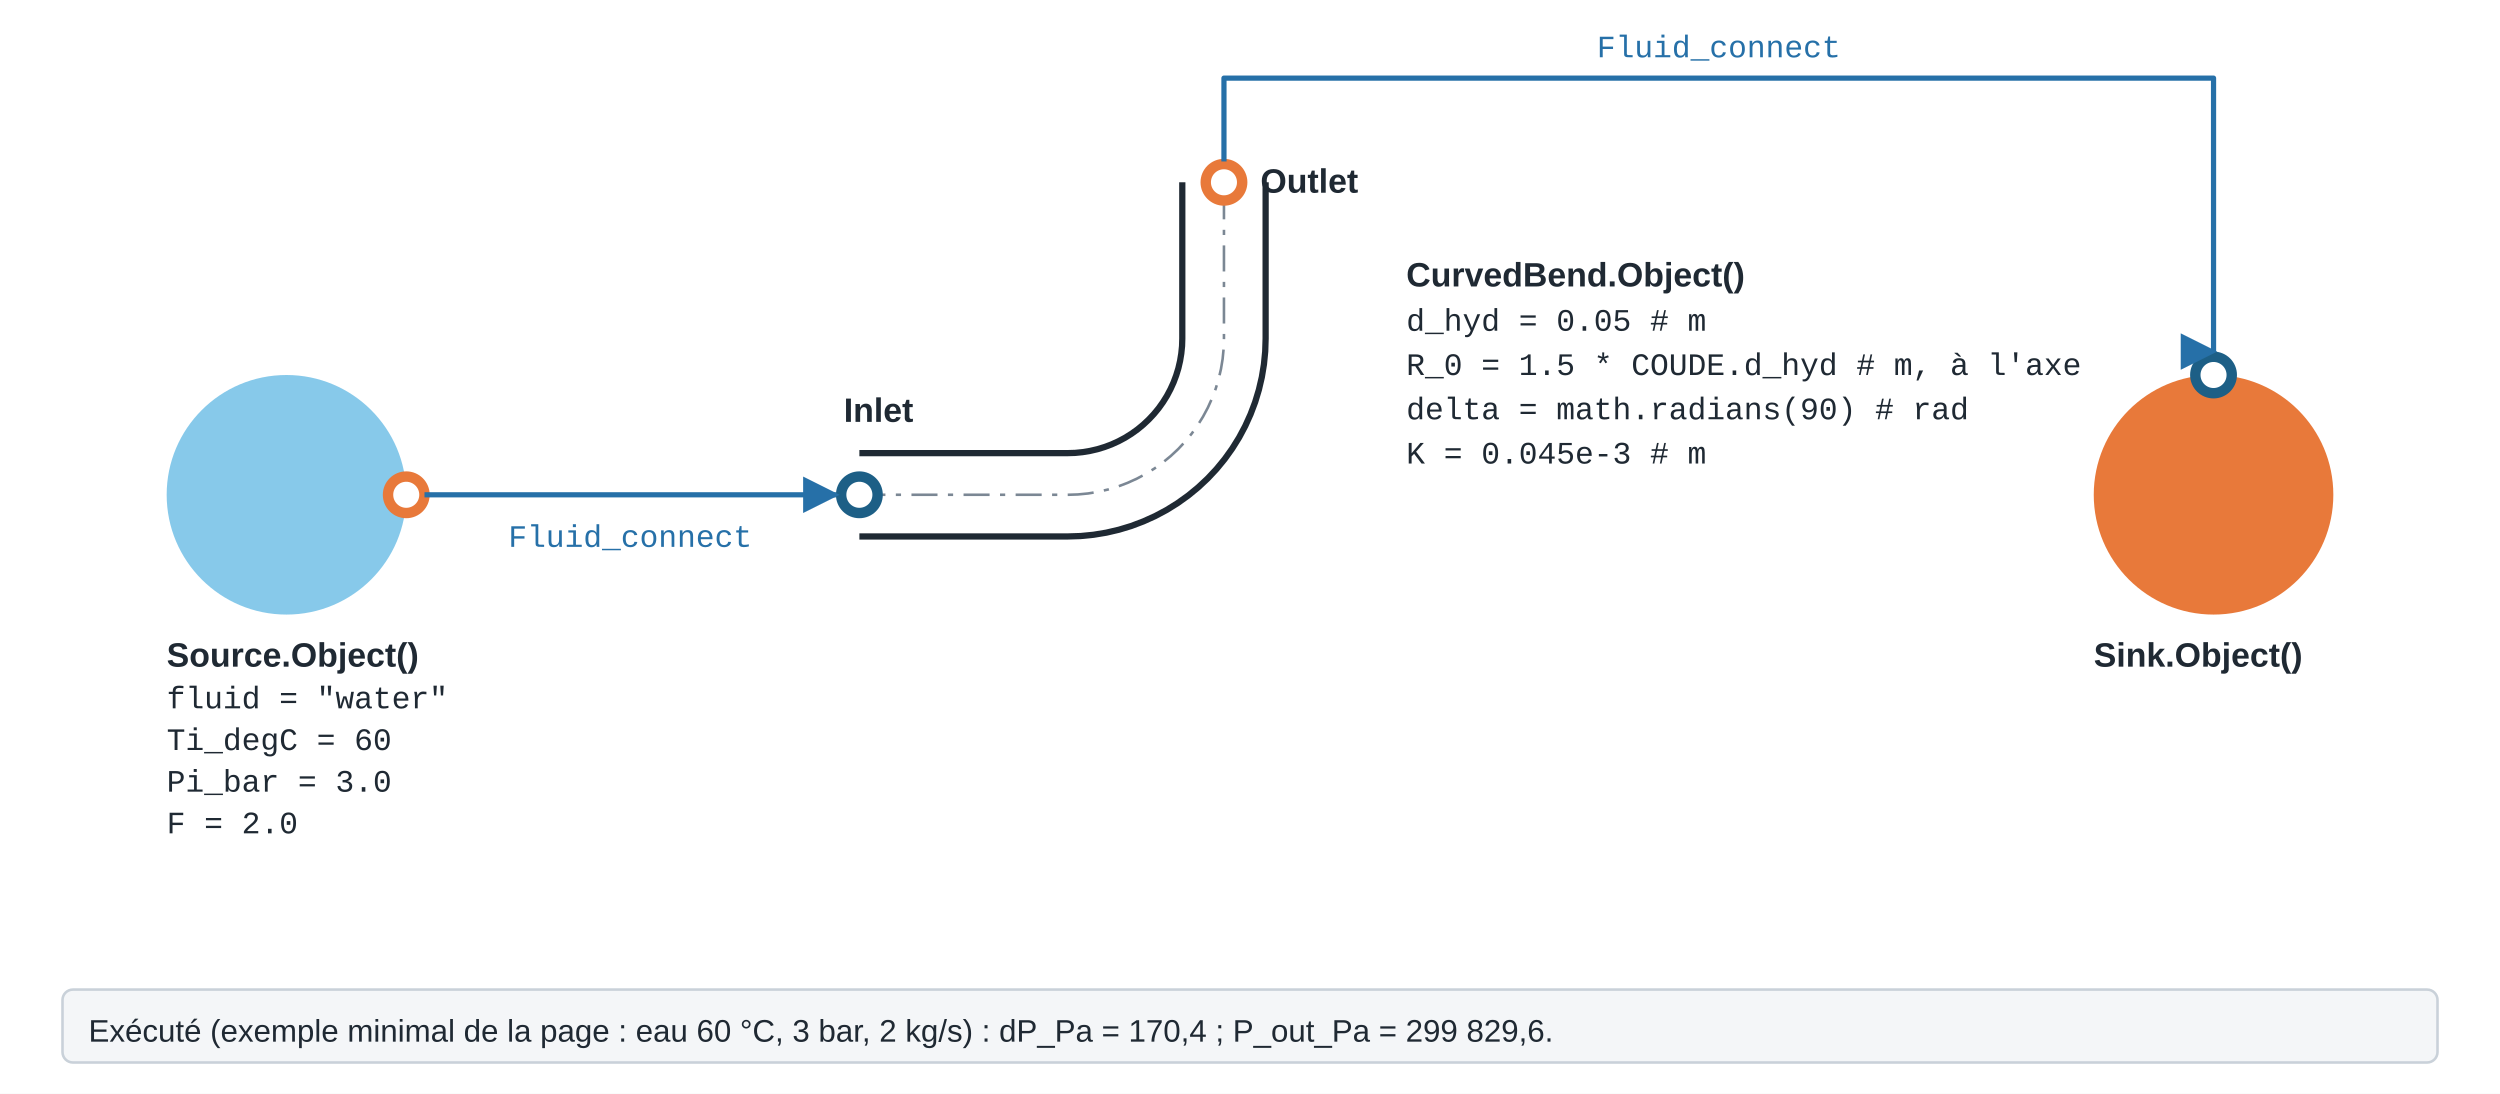
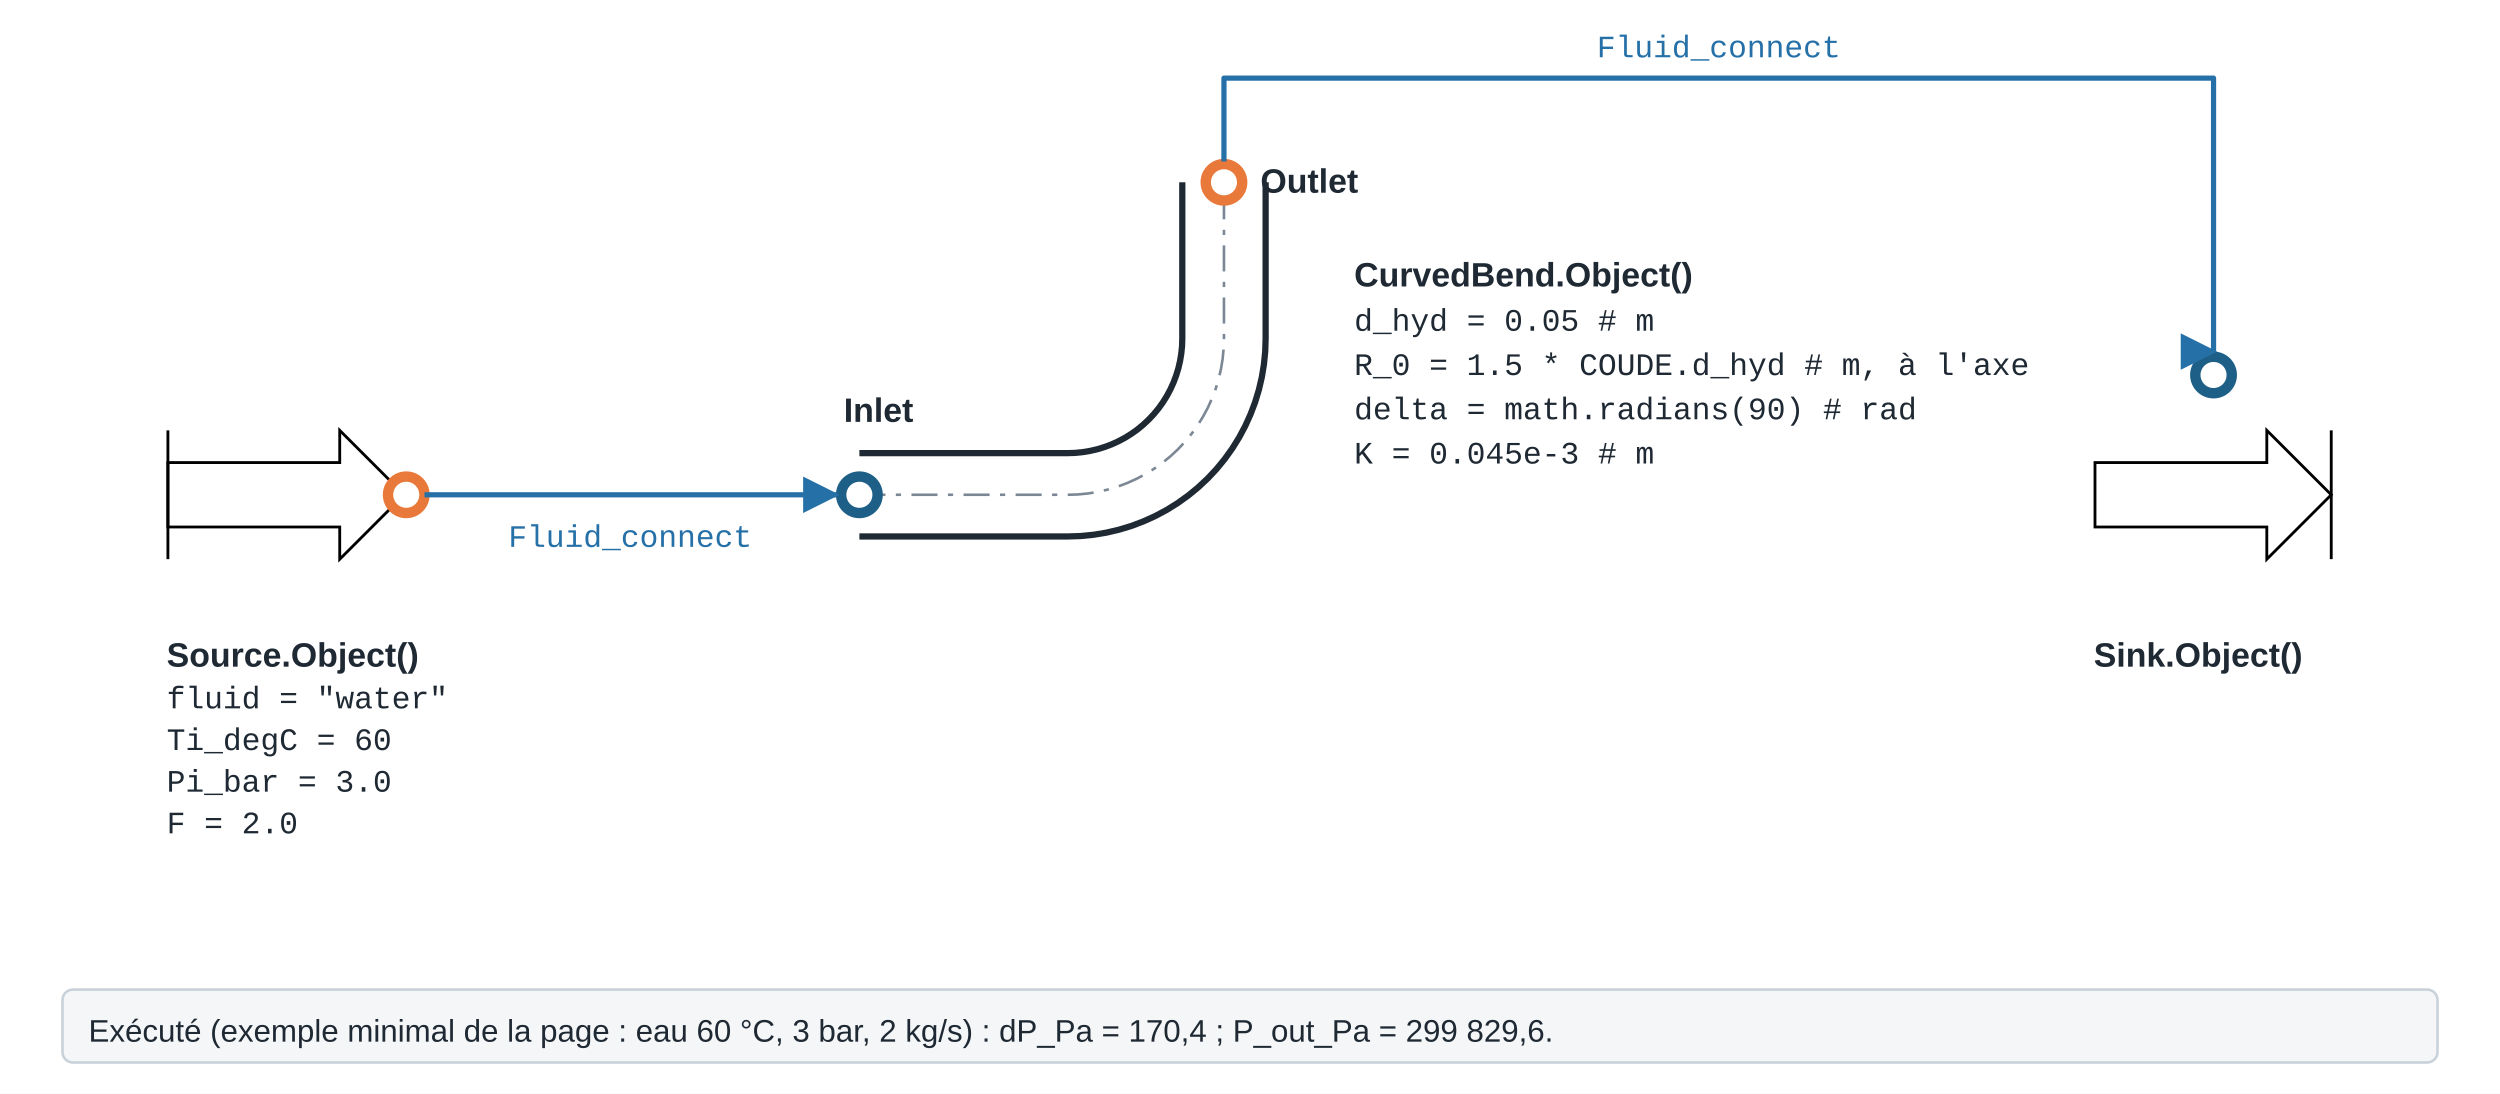
<svg xmlns="http://www.w3.org/2000/svg" width="960" height="420" viewBox="0 0 960 420" role="img" aria-label="Assemblage d'un coude courbe">
  <defs>
    <marker id="fleche" viewBox="0 0 10 10" refX="9" refY="5" markerWidth="7" markerHeight="7" orient="auto-start-end">
      <path d="M 0 0 L 10 5 L 0 10 z" fill="#1f2933" />
    </marker>
    <marker id="fleche_cote" viewBox="0 0 10 10" refX="9" refY="5" markerWidth="6" markerHeight="6" orient="auto-start-end">
      <path d="M 0 0 L 10 5 L 0 10 z" fill="#b46a00" />
    </marker>
    <marker id="fleche_flux" viewBox="0 0 10 10" refX="9" refY="5" markerWidth="7" markerHeight="7" orient="auto-start-end">
      <path d="M 0 0 L 10 5 L 0 10 z" fill="#2670a8" />
    </marker>
  </defs>
  <rect width="960" height="420" fill="#ffffff" />
-   <circle cx="110.0" cy="190.0" r="46.0" fill="#87c9ea" stroke="none" stroke-width="0.0" />
+   <g transform="translate(64.00 163.83) scale(0.3172)">
+     <g transform="translate(-91 -451)">
+       <path d="M92.5 494.5 300.5 494.5 300.5 455.5 378.5 533.5 300.5 611.501 300.5 572.501 92.5 572.501Z" stroke="#000000" stroke-width="3.438" stroke-miterlimit="8" fill="none" fill-rule="evenodd" />
+       <path d="M92.5 455.5 92.5 611.405" stroke="#000000" stroke-width="3.438" stroke-miterlimit="8" fill="none" fill-rule="evenodd" />
+     </g>
+   </g>
  <text x="64.0" y="256.0" fill="#1f2933" text-anchor="start" font-family="Segoe UI, Arial, Helvetica, sans-serif" font-size="13" font-weight="600">Source.Object()</text>
  <text x="64.0" y="272.0" fill="#1f2933" text-anchor="start" font-family="Consolas, Courier New, monospace" font-size="12">fluid = "water"</text>
  <text x="64.0" y="288.0" fill="#1f2933" text-anchor="start" font-family="Consolas, Courier New, monospace" font-size="12">Ti_degC = 60</text>
  <text x="64.0" y="304.0" fill="#1f2933" text-anchor="start" font-family="Consolas, Courier New, monospace" font-size="12">Pi_bar = 3.0</text>
  <text x="64.0" y="320.0" fill="#1f2933" text-anchor="start" font-family="Consolas, Courier New, monospace" font-size="12">F = 2.0</text>
  <circle cx="156.0" cy="190.0" r="7.0" fill="#ffffff" stroke="#e8793a" stroke-width="4" />
-   <circle cx="850.0" cy="190.0" r="46.0" fill="#e8793a" stroke="none" stroke-width="0.0" />
+   <g transform="translate(804.00 163.83) scale(0.3172)">
+     <g transform="translate(-91 -671)">
+       <path d="M92.5 714.5 300.5 714.5 300.5 675.5 378.5 753.5 300.5 831.501 300.5 792.501 92.5 792.501Z" stroke="#000000" stroke-width="3.438" stroke-miterlimit="8" fill="none" fill-rule="evenodd" />
+       <path d="M378.5 675.5 378.5 831.405" stroke="#000000" stroke-width="3.438" stroke-miterlimit="8" fill="none" fill-rule="evenodd" />
+     </g>
+   </g>
  <text x="804.0" y="256.0" fill="#1f2933" text-anchor="start" font-family="Segoe UI, Arial, Helvetica, sans-serif" font-size="13" font-weight="600">Sink.Object()</text>
  <circle cx="850.0" cy="144.0" r="7.0" fill="#ffffff" stroke="#1d5f86" stroke-width="4" />
  <polyline points="330.00,206.00 410.00,206.00 414.97,205.84 419.92,205.35 424.83,204.54 429.67,203.41 434.43,201.97 439.08,200.21 443.61,198.16 448.00,195.82 452.22,193.19 456.27,190.29 460.11,187.14 463.74,183.74 467.14,180.11 470.29,176.27 473.19,172.22 475.82,168.00 478.16,163.61 480.21,159.08 481.97,154.43 483.41,149.67 484.54,144.83 485.35,139.92 485.84,134.97 486.00,130.00 486.00,70.00" fill="none" stroke="#1f2933" stroke-width="2.4" stroke-linejoin="round" />
  <polyline points="330.00,174.00 410.00,174.00 412.88,173.91 415.74,173.62 418.58,173.15 421.39,172.50 424.14,171.66 426.84,170.65 429.46,169.46 432.00,168.11 434.45,166.58 436.79,164.91 439.01,163.08 441.11,161.11 443.08,159.01 444.91,156.79 446.58,154.45 448.11,152.00 449.46,149.46 450.65,146.84 451.66,144.14 452.50,141.39 453.15,138.58 453.62,135.74 453.91,132.88 454.00,130.00 454.00,70.00" fill="none" stroke="#1f2933" stroke-width="2.4" stroke-linejoin="round" />
  <polyline points="330.00,190.00 410.00,190.00 413.92,189.87 417.83,189.49 421.71,188.85 425.53,187.96 429.29,186.82 432.96,185.43 436.54,183.81 440.00,181.96 443.33,179.89 446.53,177.60 449.56,175.11 452.43,172.43 455.11,169.56 457.60,166.53 459.89,163.33 461.96,160.00 463.81,156.54 465.43,152.96 466.82,149.29 467.96,145.53 468.85,141.71 469.49,137.83 469.87,133.92 470.00,130.00 470.00,70.00" fill="none" stroke="#7b8794" stroke-width="1.0" stroke-dasharray="10 4 2 4" stroke-linejoin="round" />
  <circle cx="330.0" cy="190.0" r="7.0" fill="#ffffff" stroke="#1d5f86" stroke-width="4" />
  <circle cx="470.0" cy="70.0" r="7.0" fill="#ffffff" stroke="#e8793a" stroke-width="4" />
  <polyline points="163.00,190.00 321.00,190.00" fill="none" stroke="#2670a8" stroke-width="2.0" stroke-linejoin="round" marker-end="url(#fleche_flux)" />
  <text x="242.0" y="210.0" fill="#2670a8" text-anchor="middle" font-family="Consolas, Courier New, monospace" font-size="12">Fluid_connect</text>
  <polyline points="470.00,62.00 470.00,30.00 850.00,30.00 850.00,135.00" fill="none" stroke="#2670a8" stroke-width="2.0" stroke-linejoin="round" marker-end="url(#fleche_flux)" />
  <text x="660.0" y="22.0" fill="#2670a8" text-anchor="middle" font-family="Consolas, Courier New, monospace" font-size="12">Fluid_connect</text>
-   <text x="540.0" y="110.0" fill="#1f2933" text-anchor="start" font-family="Segoe UI, Arial, Helvetica, sans-serif" font-size="13" font-weight="600">CurvedBend.Object()</text>
-   <text x="540.0" y="127.0" fill="#1f2933" text-anchor="start" font-family="Consolas, Courier New, monospace" font-size="12">d_hyd = 0.05              # m</text>
-   <text x="540.0" y="144.0" fill="#1f2933" text-anchor="start" font-family="Consolas, Courier New, monospace" font-size="12">R_0 = 1.5 * COUDE.d_hyd   # m, à l'axe</text>
-   <text x="540.0" y="161.0" fill="#1f2933" text-anchor="start" font-family="Consolas, Courier New, monospace" font-size="12">delta = math.radians(90)  # rad</text>
-   <text x="540.0" y="178.0" fill="#1f2933" text-anchor="start" font-family="Consolas, Courier New, monospace" font-size="12">K = 0.045e-3              # m</text>
+   <text x="520.0" y="110.0" fill="#1f2933" text-anchor="start" font-family="Segoe UI, Arial, Helvetica, sans-serif" font-size="13" font-weight="600">CurvedBend.Object()</text>
+   <text x="520.0" y="127.0" fill="#1f2933" text-anchor="start" font-family="Consolas, Courier New, monospace" font-size="12">d_hyd = 0.05              # m</text>
+   <text x="520.0" y="144.0" fill="#1f2933" text-anchor="start" font-family="Consolas, Courier New, monospace" font-size="12">R_0 = 1.5 * COUDE.d_hyd   # m, à l'axe</text>
+   <text x="520.0" y="161.0" fill="#1f2933" text-anchor="start" font-family="Consolas, Courier New, monospace" font-size="12">delta = math.radians(90)  # rad</text>
+   <text x="520.0" y="178.0" fill="#1f2933" text-anchor="start" font-family="Consolas, Courier New, monospace" font-size="12">K = 0.045e-3              # m</text>
  <text x="324.0" y="162.0" fill="#1f2933" text-anchor="start" font-family="Segoe UI, Arial, Helvetica, sans-serif" font-size="13" font-weight="600">Inlet</text>
  <text x="484.0" y="74.0" fill="#1f2933" text-anchor="start" font-family="Segoe UI, Arial, Helvetica, sans-serif" font-size="13" font-weight="600">Outlet</text>
  <rect x="24.0" y="380.0" width="912.0" height="28.0" rx="4" fill="#f4f6f8" stroke="#c9d1d9" stroke-width="1.0" />
  <text x="34.0" y="400.0" fill="#1f2933" text-anchor="start" font-family="Segoe UI, Arial, Helvetica, sans-serif" font-size="12">Exécuté (exemple minimal de la page : eau 60 °C, 3 bar, 2 kg/s) : dP_Pa = 170,4 ; P_out_Pa = 299 829,6.</text>
</svg>
